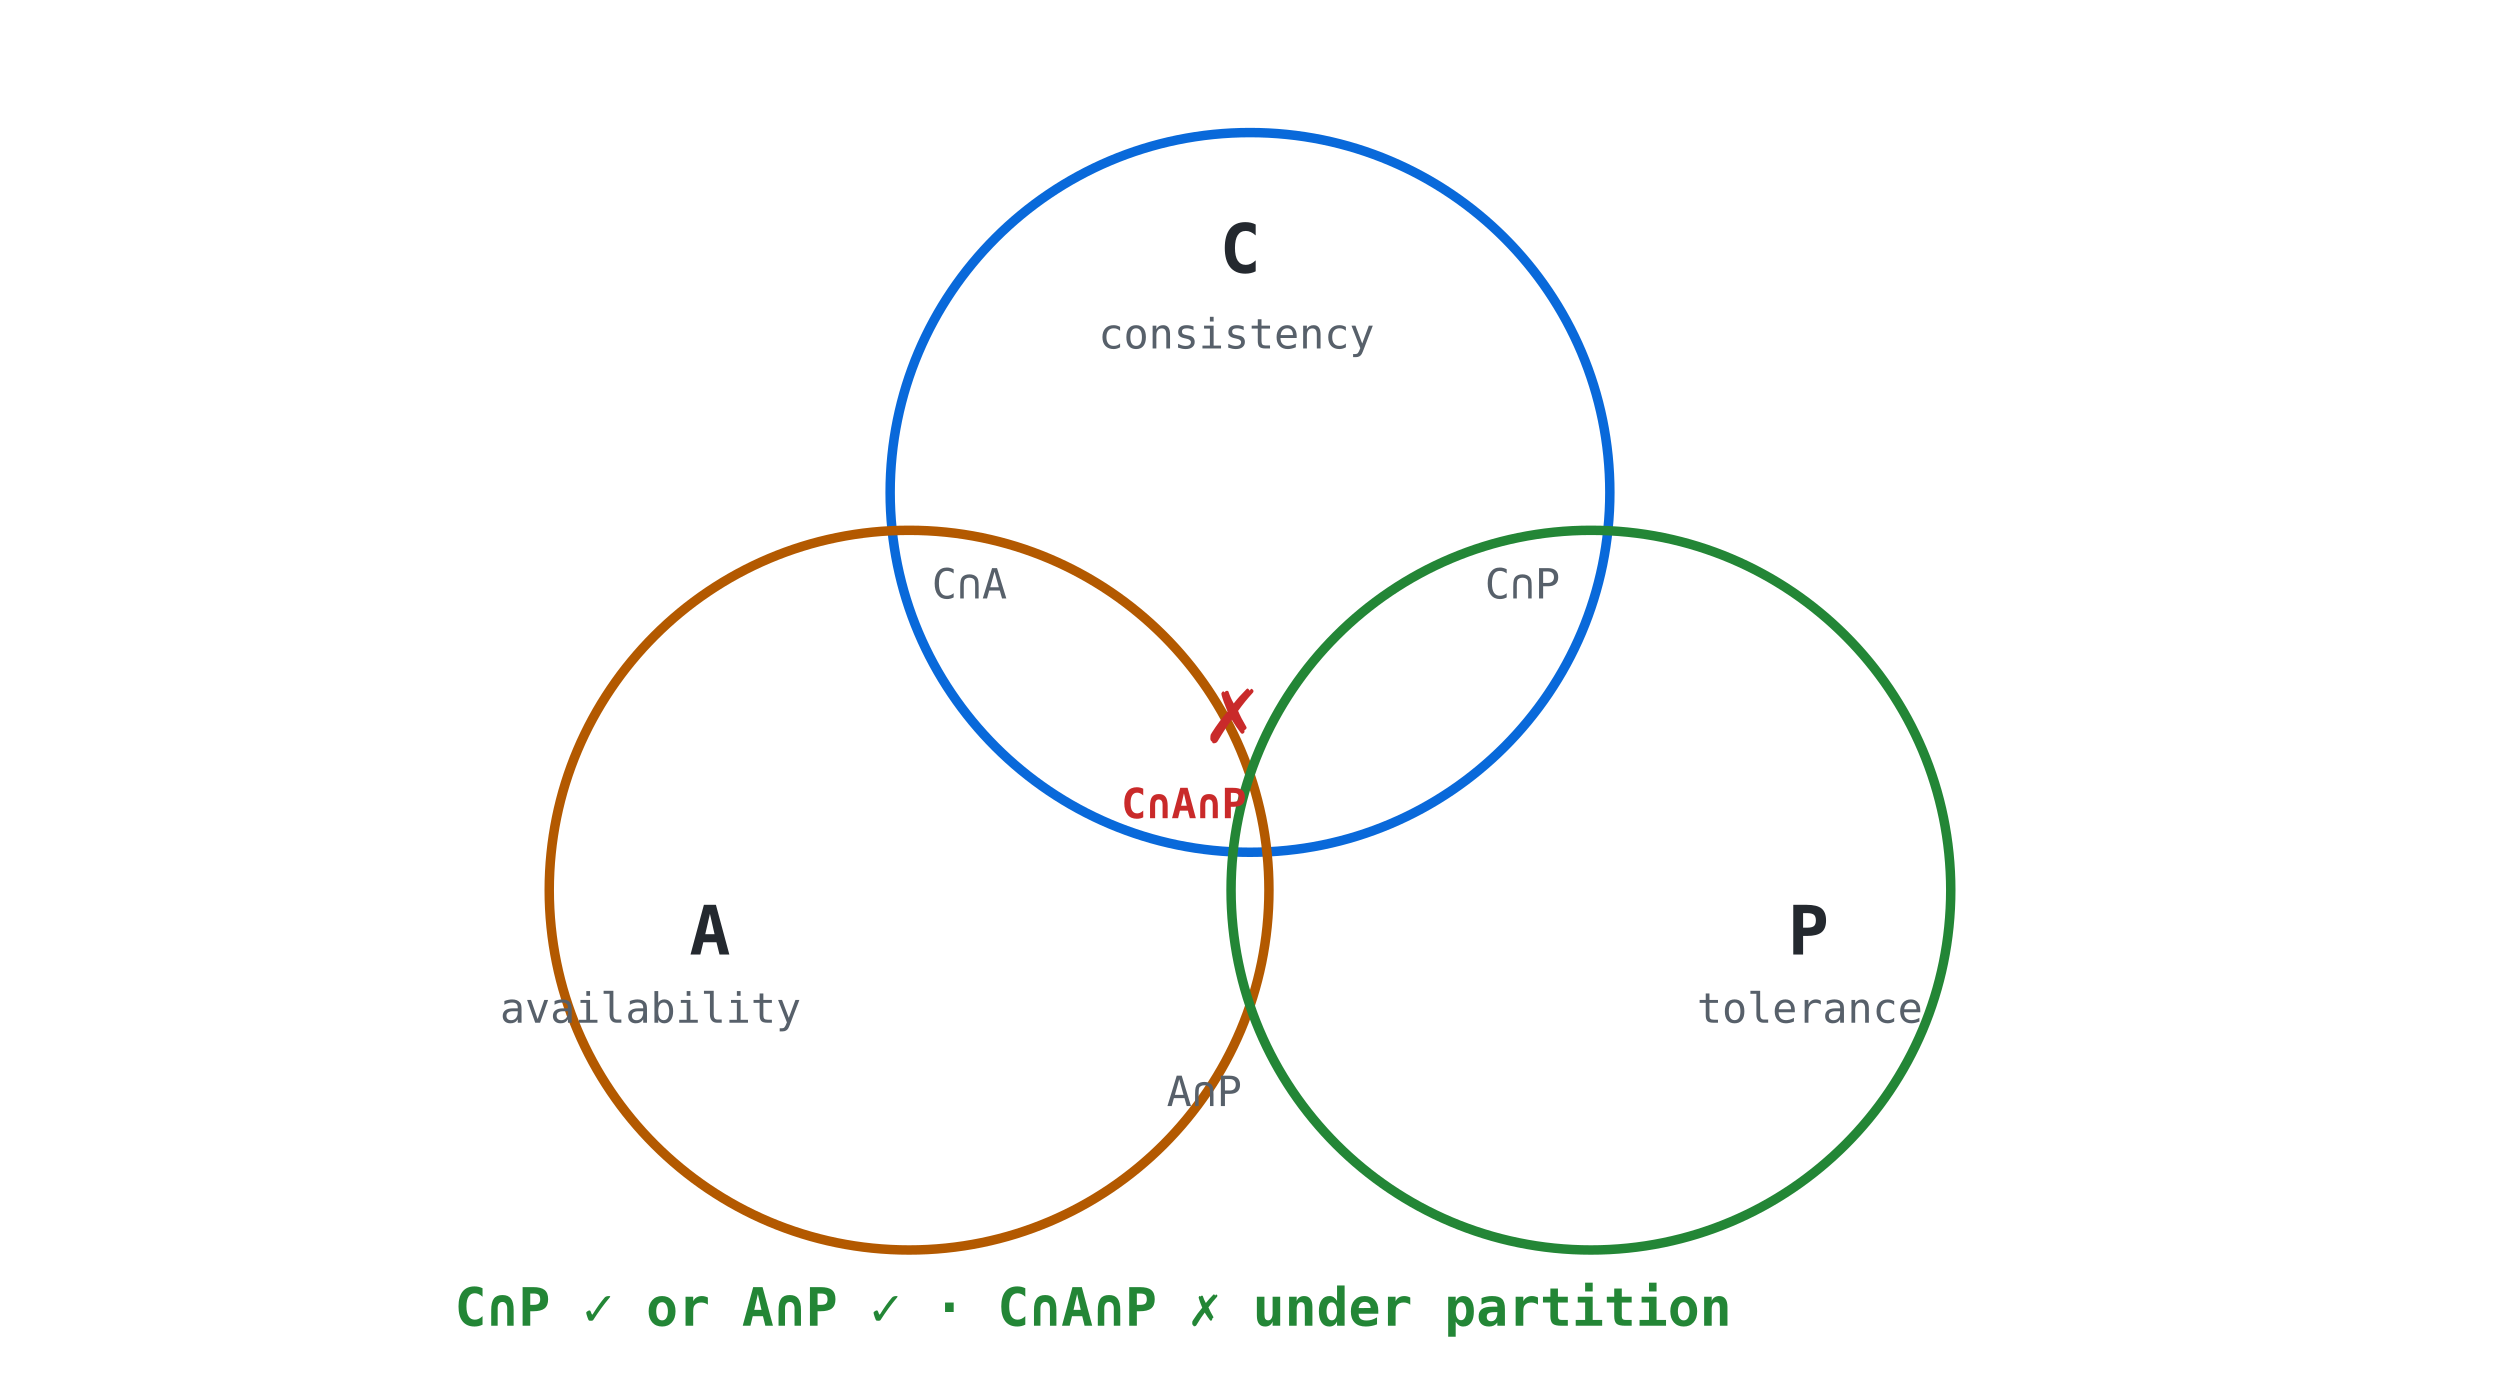
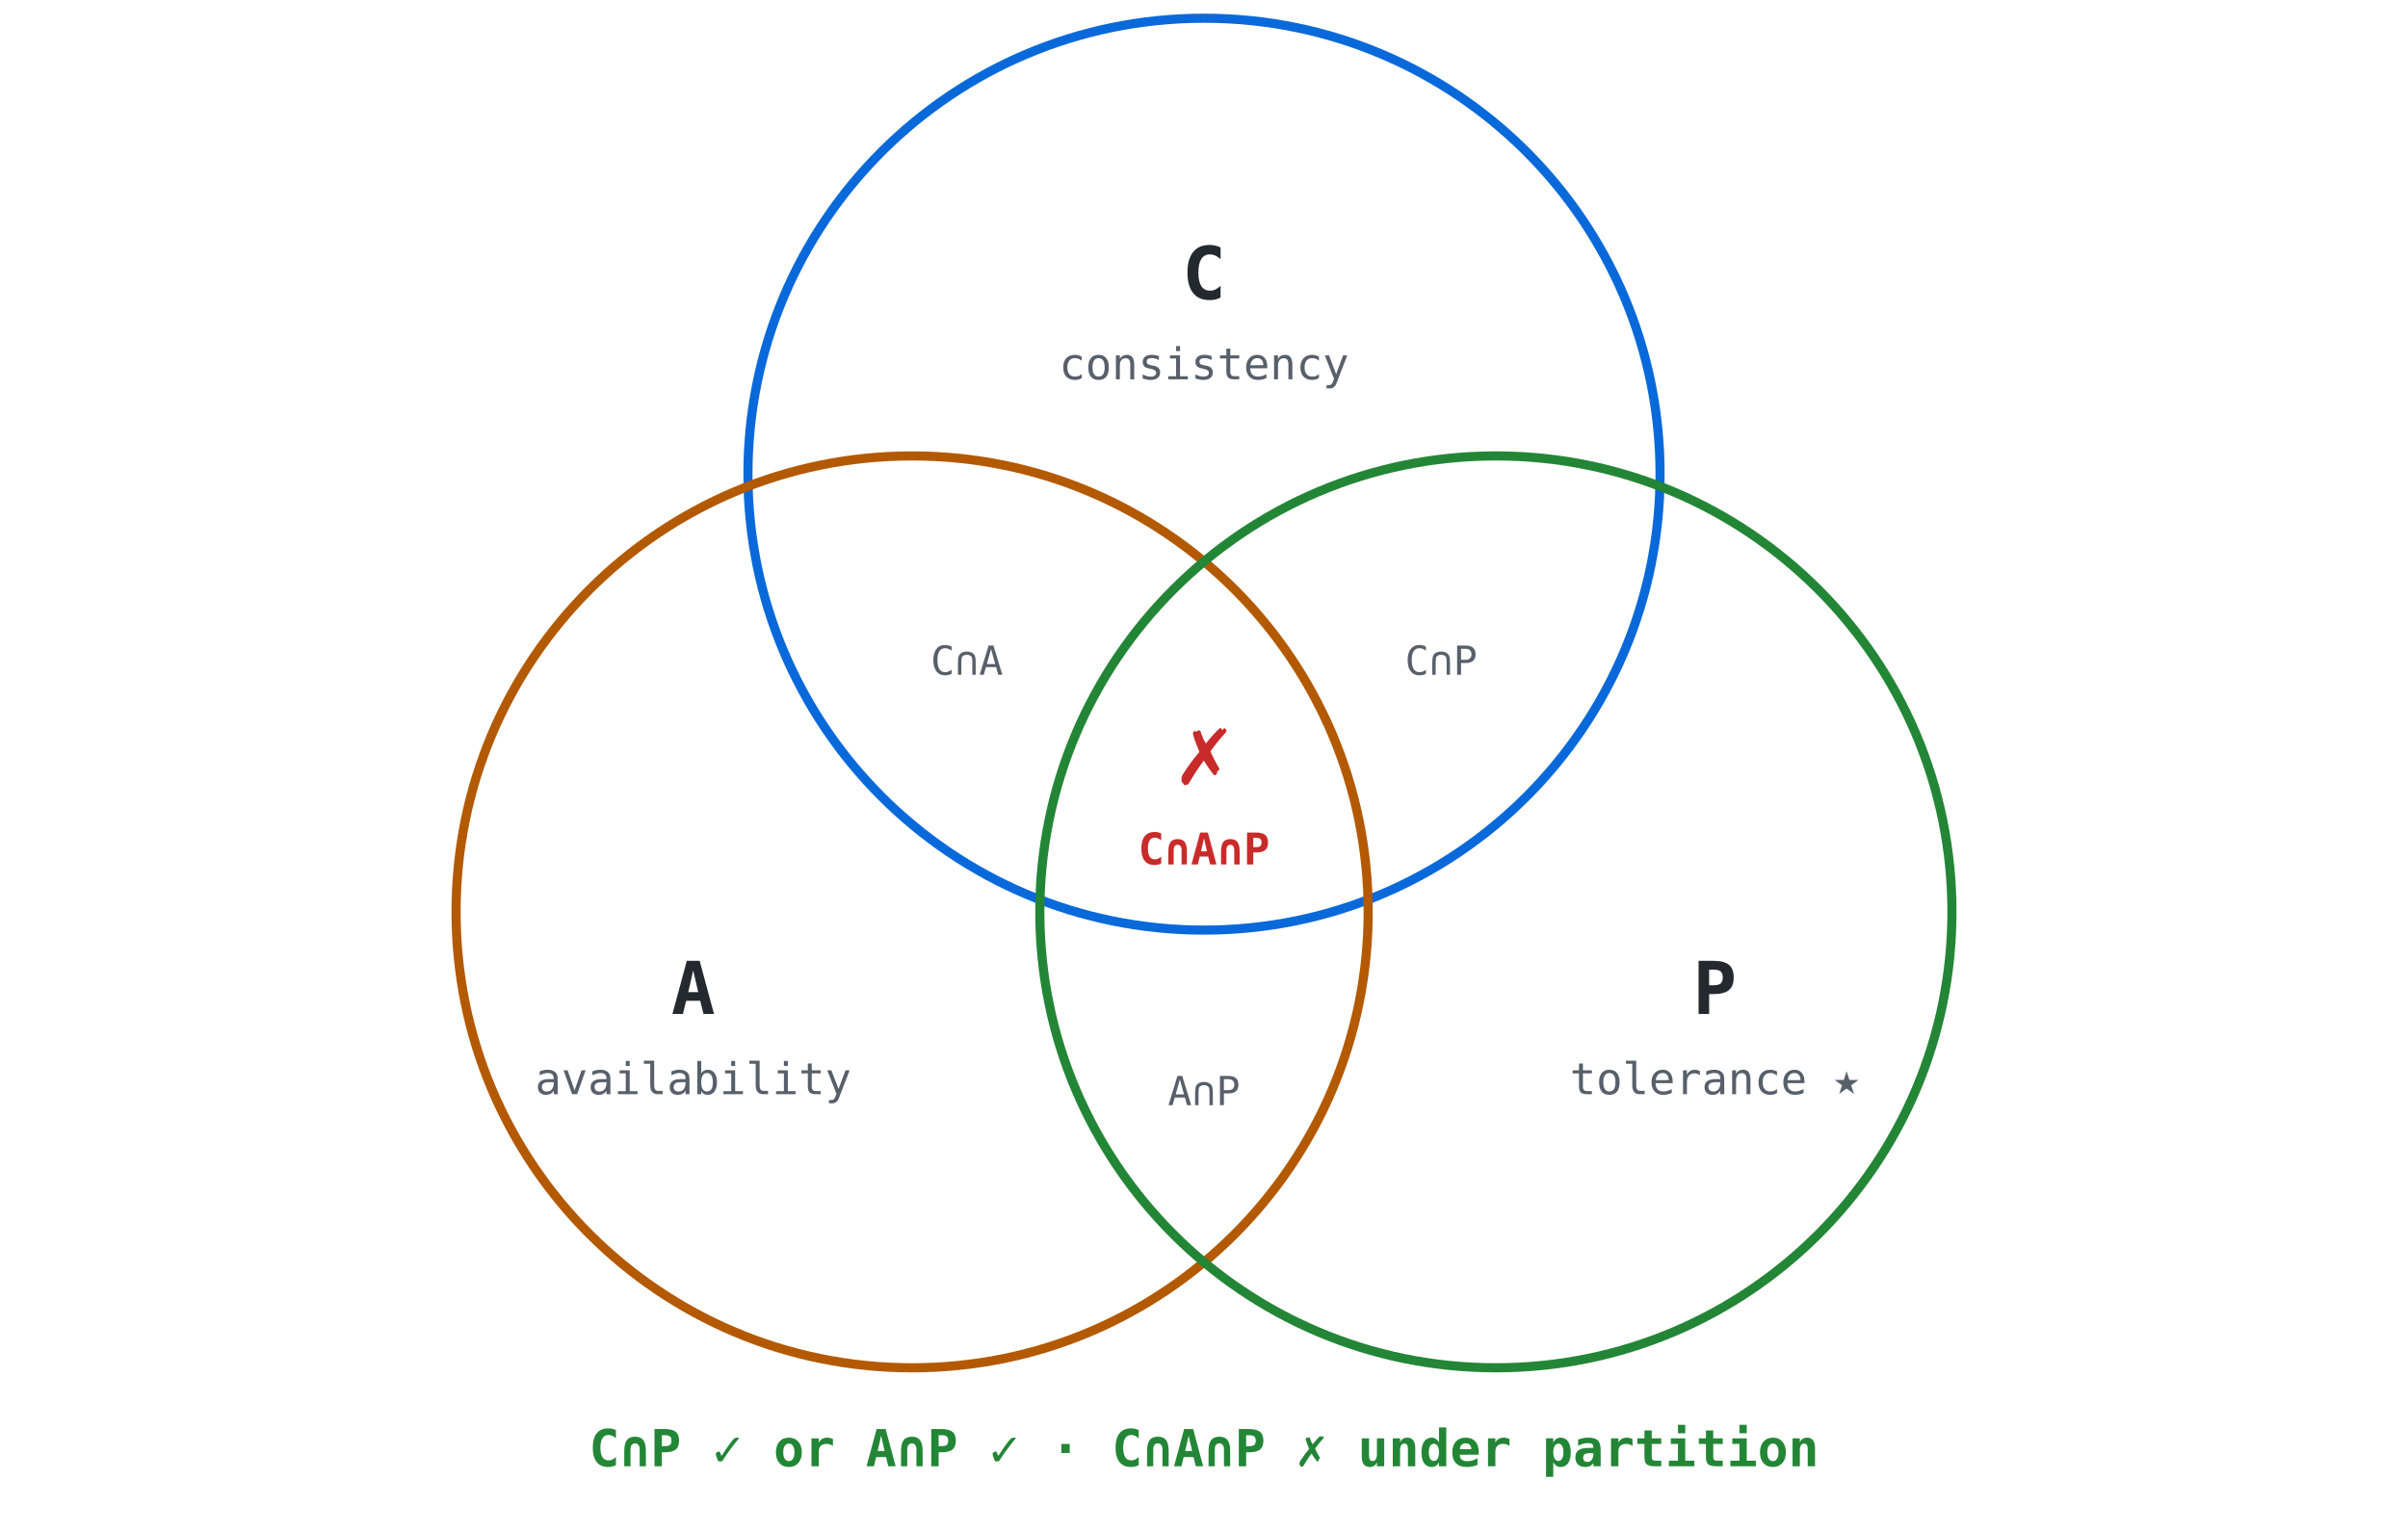
- <svg xmlns="http://www.w3.org/2000/svg" viewBox="0 0 660 365" role="img" aria-label="Diagram: Venn C, A, P with C∩A∩P impossible under partition">
+ <svg xmlns="http://www.w3.org/2000/svg" viewBox="0 -10 660 420" role="img" aria-label="Diagram: Venn C, A, P with C∩A∩P impossible under partition">
  <style>
-     text{font-family:'JetBrains Mono',ui-monospace,SFMono-Regular,Menlo,monospace;fill:#24292f}
+     text{font-family:'JetBrains Mono',ui-monospace,SFMono-Regular,Menlo,monospace;fill:#24292f;text-anchor:middle}
    .c{fill:none;stroke:#0969da;stroke-width:2.5}
    .a{fill:none;stroke:#b35900;stroke-width:2.5}
    .p{fill:none;stroke:#238636;stroke-width:2.5}
    .lbl{fill:#57606a}
    .goodtext{fill:#238636;font-weight:bold}
    .badtext{fill:#c92a2a;font-weight:bold}
    @media (prefers-color-scheme: dark){
      text{fill:#e6edf3}
      .c{stroke:#58a6ff}
      .a{stroke:#d29922}
      .p{stroke:#3fb950}
      .lbl{fill:#8b949e}
      .goodtext{fill:#3fb950}
      .badtext{fill:#ff6b6b}
    }
  </style>
-   <circle cx="330" cy="130" r="95" class="c" />
-   <circle cx="240" cy="235" r="95" class="a" />
-   <circle cx="420" cy="235" r="95" class="p" />
-   <text x="322" y="72" font-size="18" font-weight="bold">C</text>
-   <text x="290" y="92" font-size="11" class="lbl">consistency</text>
-   <text x="182" y="252" font-size="18" font-weight="bold">A</text>
-   <text x="132" y="270" font-size="11" class="lbl">availability</text>
-   <text x="472" y="252" font-size="18" font-weight="bold">P</text>
-   <text x="448" y="270" font-size="11" class="lbl">tolerance</text>
-   <text x="246" y="158" font-size="11" class="lbl">C∩A</text>
-   <text x="392" y="158" font-size="11" class="lbl">C∩P</text>
-   <text x="308" y="292" font-size="11" class="lbl">A∩P</text>
-   <text x="318" y="196" font-size="24" class="badtext">✗</text>
-   <text x="296" y="216" font-size="11" class="badtext">C∩A∩P</text>
-   <text x="120" y="350" font-size="14" class="goodtext">C∩P ✓ or A∩P ✓ · C∩A∩P ✗ under partition</text>
+   <circle cx="330" cy="120" r="125" class="c" />
+   <circle cx="250" cy="240" r="125" class="a" />
+   <circle cx="410" cy="240" r="125" class="p" />
+   <text x="330" y="72" font-size="20" font-weight="bold">C</text>
+   <text x="330" y="94" font-size="12" class="lbl">consistency</text>
+   <text x="190" y="268" font-size="20" font-weight="bold">A</text>
+   <text x="190" y="290" font-size="12" class="lbl">availability</text>
+   <text x="470" y="268" font-size="20" font-weight="bold">P</text>
+   <text x="470" y="290" font-size="12" class="lbl">tolerance ★</text>
+   <text x="265" y="175" font-size="11" class="lbl">C∩A</text>
+   <text x="395" y="175" font-size="11" class="lbl">C∩P</text>
+   <text x="330" y="293" font-size="11" class="lbl">A∩P</text>
+   <text x="330" y="205" font-size="26" class="badtext">✗</text>
+   <text x="330" y="227" font-size="12" class="badtext">C∩A∩P</text>
+   <text x="330" y="392" font-size="14" class="goodtext">C∩P ✓ or A∩P ✓ · C∩A∩P ✗ under partition</text>
</svg>
